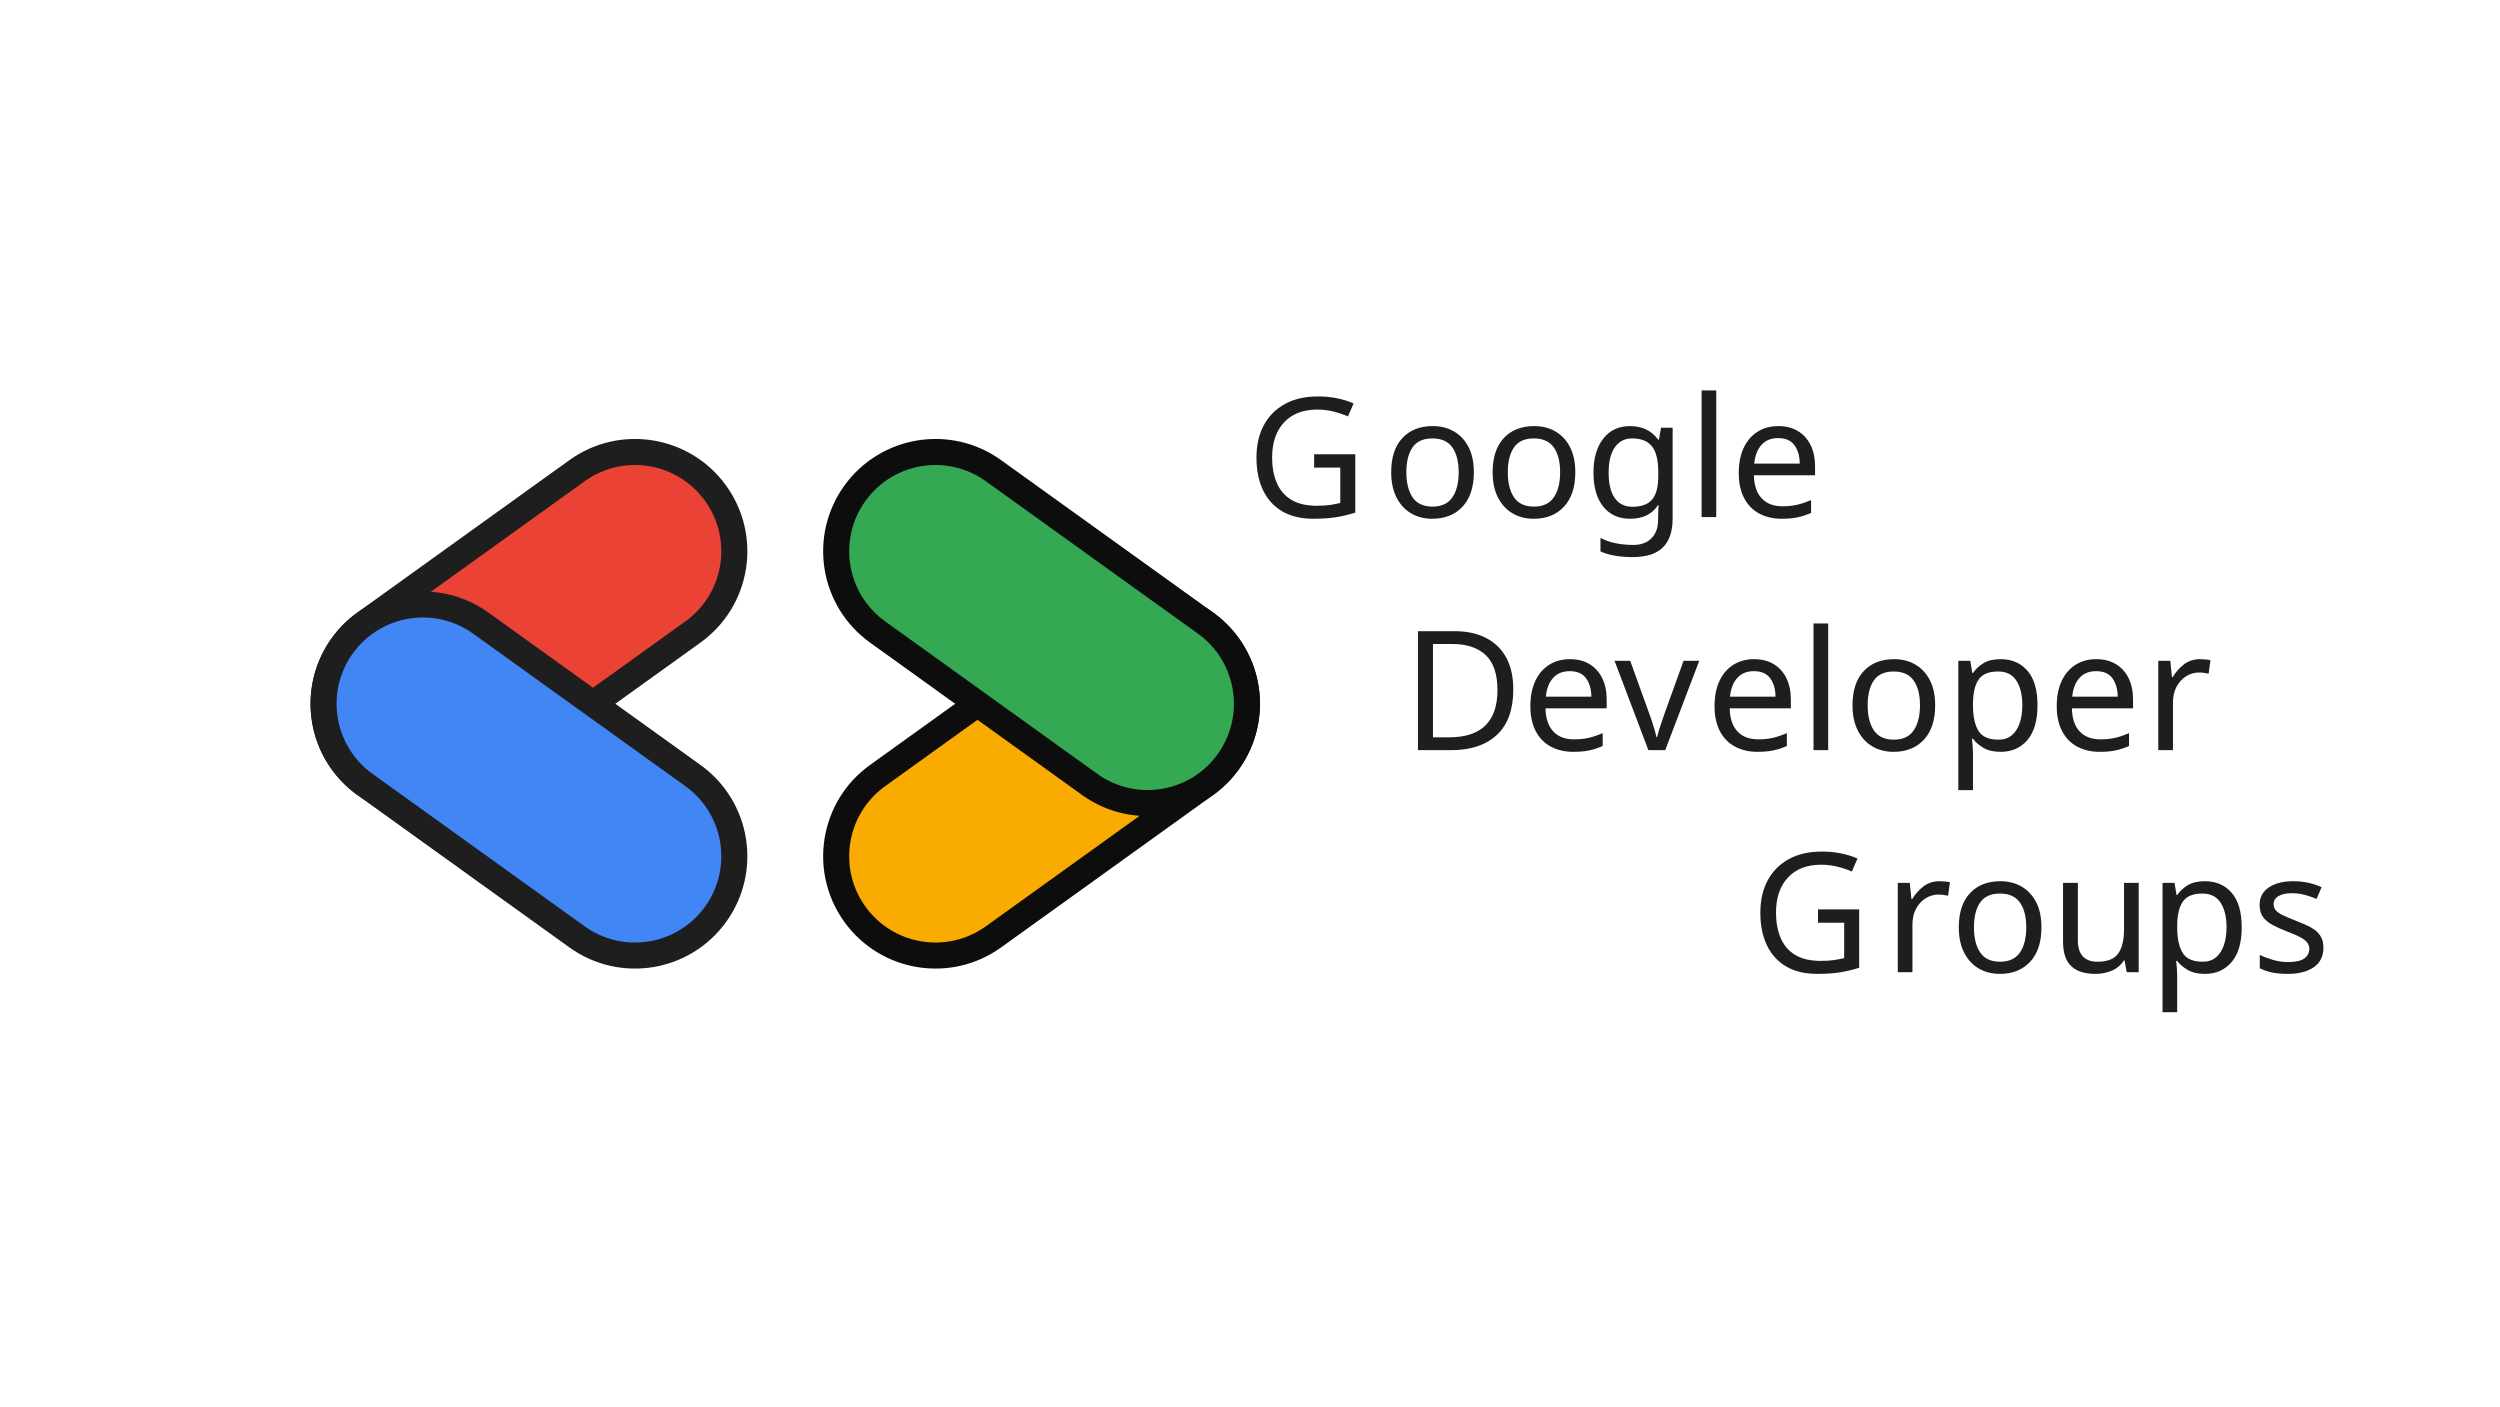
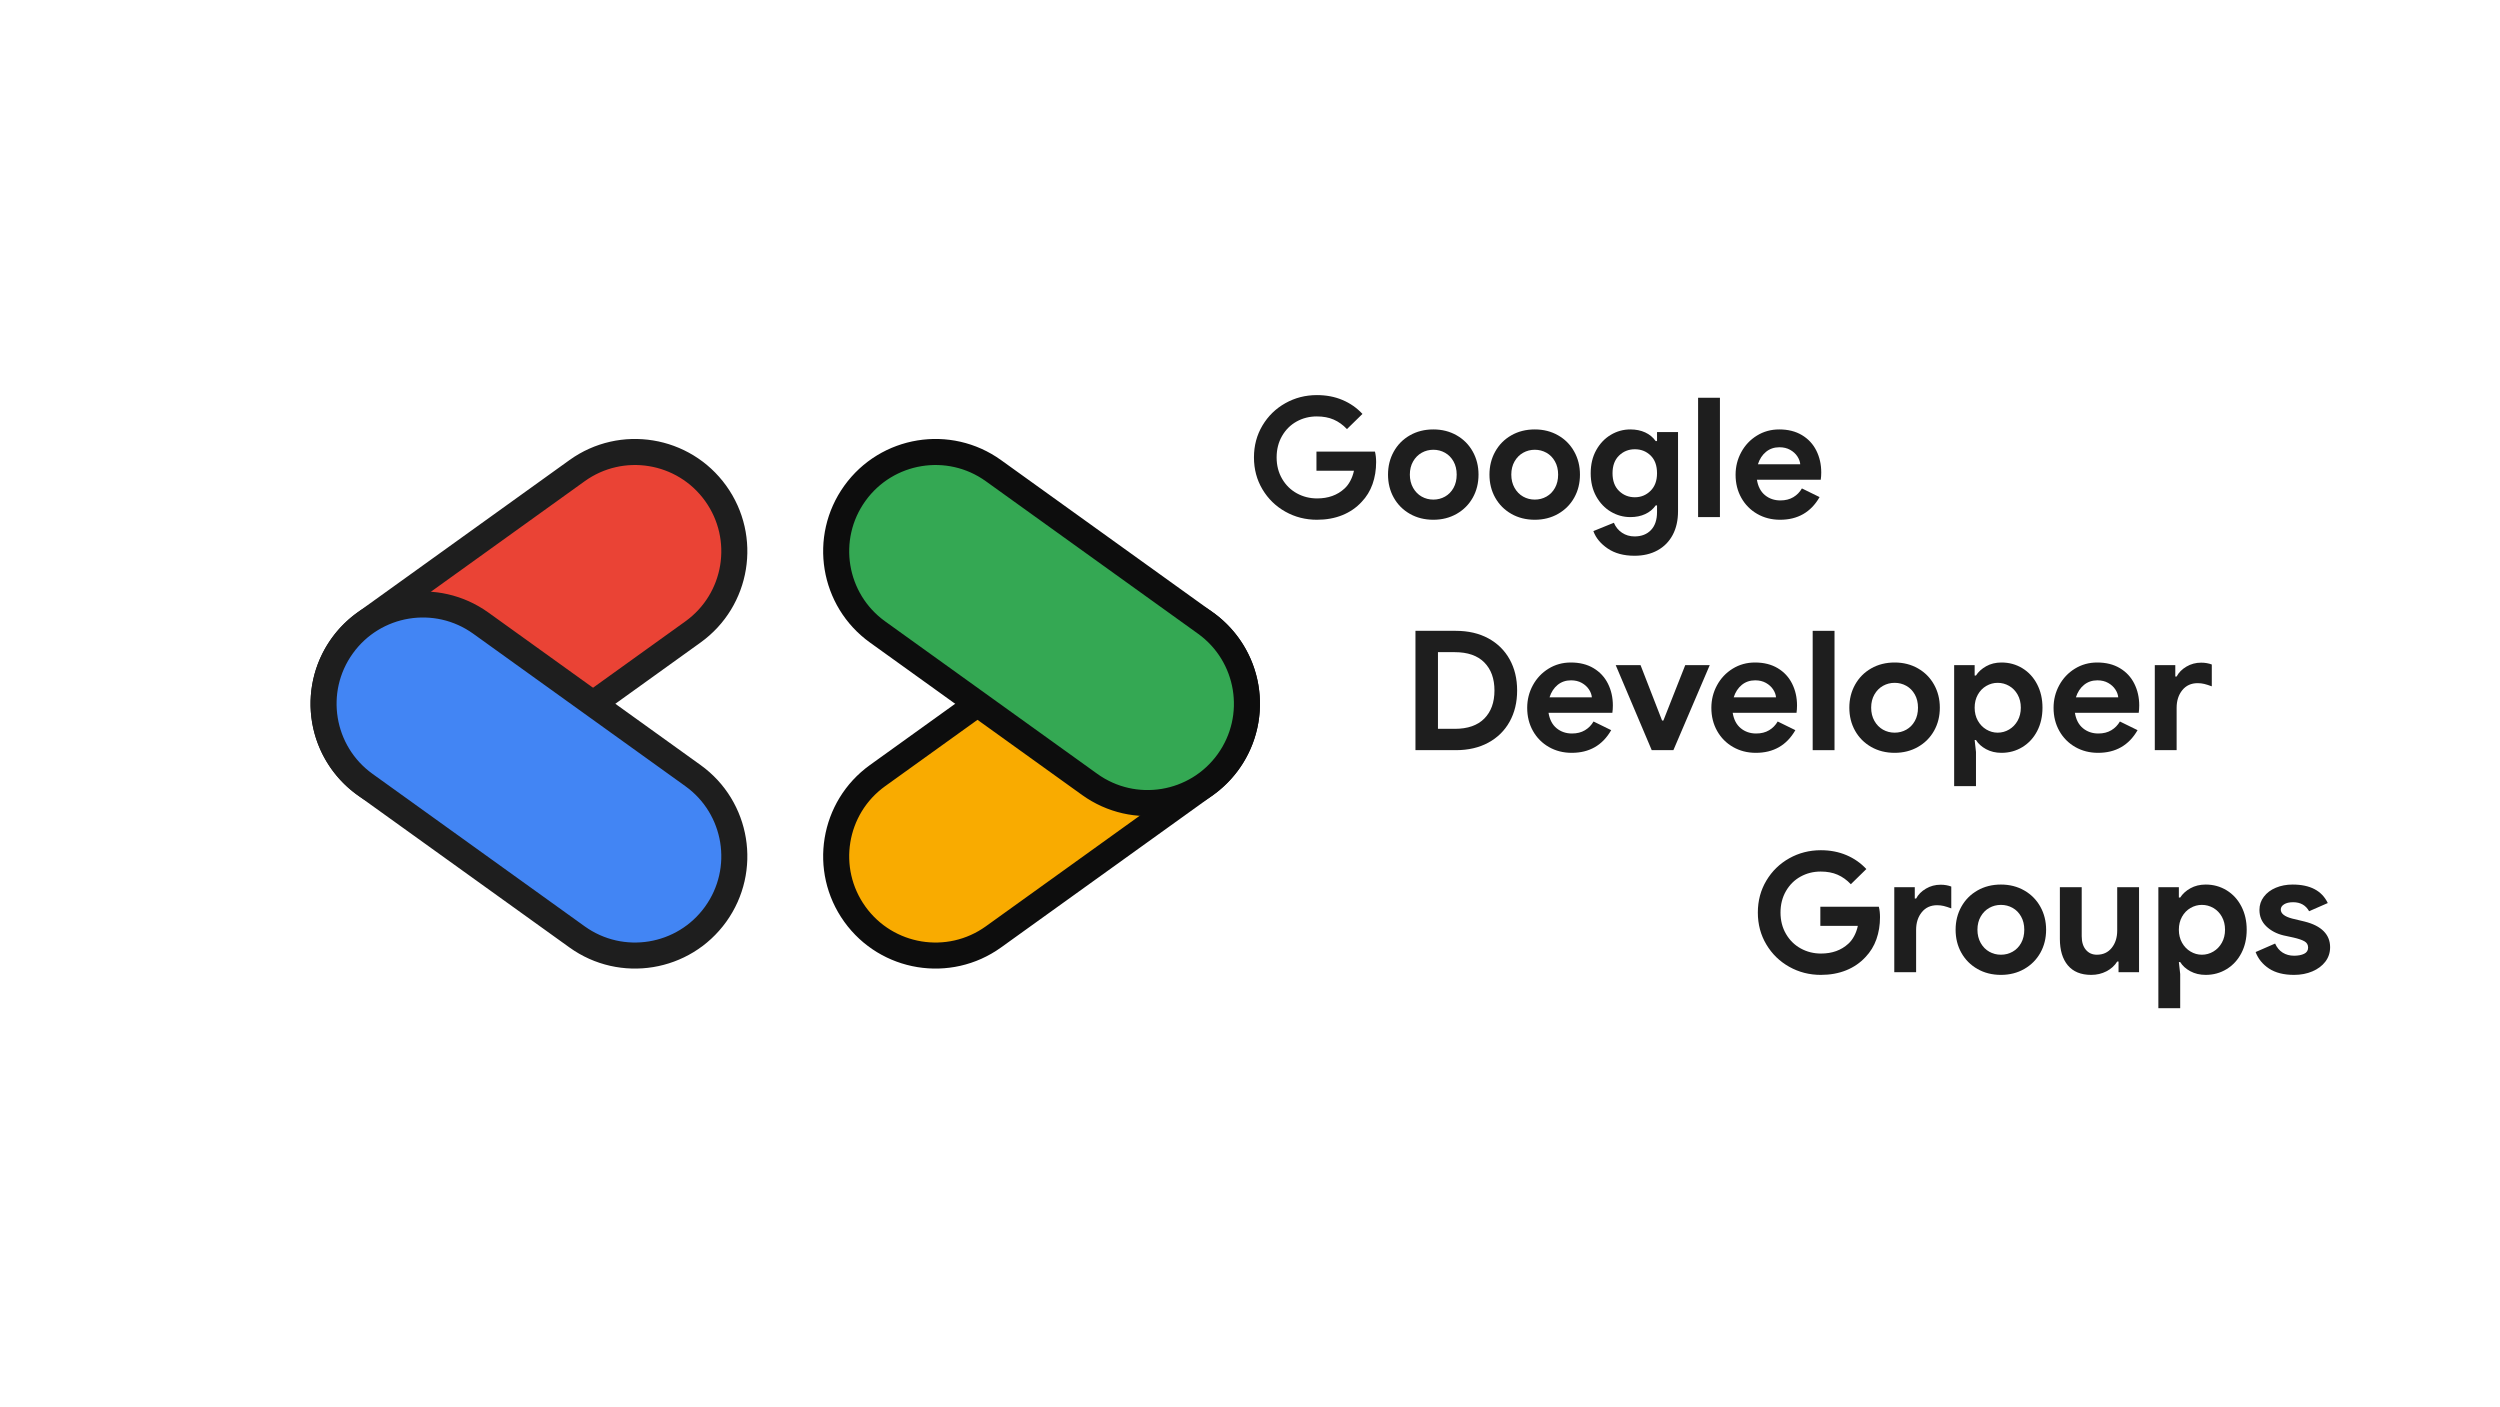
<svg xmlns="http://www.w3.org/2000/svg" version="1.1" x="0" y="0" width="1920" height="1080" viewBox="0, 0, 1920, 1080">
  <g id="Layer_1">
    <g>
-       <text transform="matrix(1, 0, 0, 1, 1591.477, 714.769)">
-         <tspan x="-247.344" y="31.896" font-family="GoogleSans-Bold" font-size="128" kerning="-0.687" fill="#1E1E1E">G</tspan>
-         <tspan x="-144.864" y="31.896" font-family="GoogleSans-Bold" font-size="128" kerning="-0.13" fill="#1E1E1E">r</tspan>
-         <tspan x="-94.177" y="31.896" font-family="GoogleSans-Bold" font-size="128" kerning="-1.077" fill="#1E1E1E">o</tspan>
-         <tspan x="-17.174" y="31.896" font-family="GoogleSans-Bold" font-size="128" kerning="-1.031" fill="#1E1E1E">u</tspan>
-         <tspan x="58.467" y="31.896" font-family="GoogleSans-Bold" font-size="128" kerning="-1.349" fill="#1E1E1E">p</tspan>
-         <tspan x="137.374" y="31.896" font-family="GoogleSans-Bold" font-size="128" kerning="0" fill="#1E1E1E">s</tspan>
-       </text>
-       <text transform="matrix(1, 0, 0, 1, 1402.102, 536.127)">
-         <tspan x="-325.524" y="40" font-family="GoogleSans-Bold" font-size="128" kerning="-0.843" fill="#1E1E1E">D</tspan>
-         <tspan x="-233.823" y="40" font-family="GoogleSans-Bold" font-size="128" kerning="-2.153" fill="#1E1E1E">e</tspan>
-         <tspan x="-162.12" y="40" font-family="GoogleSans-Bold" font-size="128" kerning="-2.328" fill="#1E1E1E">v</tspan>
-         <tspan x="-92.384" y="40" font-family="GoogleSans-Bold" font-size="128" kerning="-0.908" fill="#1E1E1E">el</tspan>
-         <tspan x="13.576" y="40" font-family="GoogleSans-Bold" font-size="128" kerning="-0.649" fill="#1E1E1E">o</tspan>
-         <tspan x="91.007" y="40" font-family="GoogleSans-Bold" font-size="128" kerning="-0.837" fill="#1E1E1E">p</tspan>
-         <tspan x="170.427" y="40" font-family="GoogleSans-Bold" font-size="128" kerning="-0.973" fill="#1E1E1E">e</tspan>
-         <tspan x="244.59" y="40" font-family="GoogleSans-Bold" font-size="128" kerning="0" fill="#1E1E1E">r</tspan>
-       </text>
-       <text transform="matrix(1, 0, 0, 1, 1202.2, 362.627)">
-         <tspan x="-245.049" y="34.5" font-family="GoogleSans-Bold" font-size="128" kerning="-0.85" fill="#1E1E1E">G</tspan>
-         <tspan x="-140.81" y="34.5" font-family="GoogleSans-Bold" font-size="128" kerning="-0.811" fill="#1E1E1E">o</tspan>
-         <tspan x="-62.901" y="34.5" font-family="GoogleSans-Bold" font-size="128" kerning="-0.973" fill="#1E1E1E">og</tspan>
-         <tspan x="93.746" y="34.5" font-family="GoogleSans-Bold" font-size="128" kerning="-0.908" fill="#1E1E1E">l</tspan>
-         <tspan x="126.118" y="34.5" font-family="GoogleSans-Bold" font-size="128" kerning="0" fill="#1E1E1E">e</tspan>
-       </text>
+       <path d="M1398.405,748.712 Q1385.221,748.712 1374.149,742.504 Q1363.077,736.296 1356.549,725.352 Q1350.021,714.408 1350.021,700.84 Q1350.021,687.272 1356.549,676.328 Q1363.077,665.384 1374.149,659.176 Q1385.221,652.968 1398.405,652.968 Q1409.157,652.968 1418.053,656.744 Q1426.949,660.52 1433.349,667.432 L1421.445,679.08 Q1416.837,674.216 1411.269,671.784 Q1405.701,669.352 1398.277,669.352 Q1389.829,669.352 1382.789,673.256 Q1375.749,677.16 1371.589,684.392 Q1367.429,691.624 1367.429,700.84 Q1367.429,710.056 1371.653,717.288 Q1375.877,724.52 1382.981,728.424 Q1390.085,732.328 1398.533,732.328 Q1411.333,732.328 1419.525,724.776 Q1422.085,722.472 1424.005,718.888 Q1425.925,715.304 1426.821,711.08 L1398.021,711.08 L1398.021,696.36 L1442.949,696.36 Q1443.845,699.944 1443.845,704.424 Q1443.845,713.512 1441.093,721.32 Q1438.341,729.128 1432.709,735.016 Q1426.565,741.672 1417.861,745.192 Q1409.157,748.712 1398.405,748.712 z" fill="#1E1E1E" />
+       <path d="M1454.806,681.384 L1470.55,681.384 L1470.55,690.088 L1471.574,690.088 Q1474.006,685.48 1479.126,682.472 Q1484.246,679.464 1490.39,679.464 Q1494.87,679.464 1498.582,680.872 L1498.582,697.64 Q1495.126,696.36 1492.758,695.784 Q1490.39,695.208 1487.702,695.208 Q1480.278,695.208 1475.926,700.584 Q1471.574,705.96 1471.574,714.152 L1471.574,746.664 L1454.806,746.664 z" fill="#1E1E1E" />
+       <path d="M1536.724,748.712 Q1526.612,748.712 1518.676,744.168 Q1510.74,739.624 1506.324,731.752 Q1501.908,723.88 1501.908,714.024 Q1501.908,704.296 1506.324,696.36 Q1510.74,688.424 1518.676,683.88 Q1526.612,679.336 1536.724,679.336 Q1546.708,679.336 1554.644,683.88 Q1562.58,688.424 1566.996,696.36 Q1571.412,704.296 1571.412,714.024 Q1571.412,723.88 1566.996,731.752 Q1562.58,739.624 1554.644,744.168 Q1546.708,748.712 1536.724,748.712 z M1536.724,733.224 Q1541.588,733.224 1545.684,730.92 Q1549.78,728.616 1552.212,724.264 Q1554.644,719.912 1554.644,714.024 Q1554.644,708.264 1552.212,703.912 Q1549.78,699.56 1545.684,697.256 Q1541.588,694.952 1536.724,694.952 Q1531.86,694.952 1527.764,697.256 Q1523.668,699.56 1521.172,703.912 Q1518.676,708.264 1518.676,714.024 Q1518.676,719.784 1521.172,724.2 Q1523.668,728.616 1527.764,730.92 Q1531.86,733.224 1536.724,733.224 z" fill="#1E1E1E" />
+       <path d="M1606.047,748.712 Q1594.271,748.712 1588.127,741.416 Q1581.984,734.12 1581.984,721.064 L1581.984,681.384 L1598.751,681.384 L1598.751,719.016 Q1598.751,725.672 1601.951,729.448 Q1605.151,733.224 1610.399,733.224 Q1617.568,733.224 1621.792,727.976 Q1626.016,722.728 1626.016,714.664 L1626.016,681.384 L1642.783,681.384 L1642.783,746.664 L1627.039,746.664 L1627.039,738.472 L1626.016,738.472 Q1623.071,743.208 1617.76,745.96 Q1612.448,748.712 1606.047,748.712 z" fill="#1E1E1E" />
+       <path d="M1657.624,681.384 L1673.368,681.384 L1673.368,689.32 L1674.392,689.32 Q1677.08,685.096 1682.2,682.216 Q1687.32,679.336 1693.976,679.336 Q1702.808,679.336 1710.04,683.752 Q1717.272,688.168 1721.368,696.104 Q1725.464,704.04 1725.464,714.024 Q1725.464,724.136 1721.368,732.008 Q1717.272,739.88 1710.04,744.296 Q1702.808,748.712 1693.976,748.712 Q1687.32,748.712 1682.136,745.896 Q1676.952,743.08 1674.392,738.856 L1673.368,738.856 L1674.392,748.072 L1674.392,774.312 L1657.624,774.312 z M1691.032,733.224 Q1695.768,733.224 1699.864,730.792 Q1703.96,728.36 1706.392,724.008 Q1708.824,719.656 1708.824,714.024 Q1708.824,708.392 1706.392,704.04 Q1703.96,699.688 1699.864,697.32 Q1695.768,694.952 1691.032,694.952 Q1686.424,694.952 1682.328,697.32 Q1678.232,699.688 1675.8,704.04 Q1673.368,708.392 1673.368,714.024 Q1673.368,719.656 1675.8,724.008 Q1678.232,728.36 1682.328,730.792 Q1686.424,733.224 1691.032,733.224 z" fill="#1E1E1E" />
+       <path d="M1761.875,748.712 Q1749.971,748.712 1742.611,743.848 Q1735.251,738.984 1732.307,731.176 L1747.283,724.648 Q1749.331,729.256 1753.107,731.624 Q1756.883,733.992 1761.875,733.992 Q1766.483,733.992 1769.555,732.52 Q1772.627,731.048 1772.627,727.72 Q1772.627,724.52 1769.811,722.92 Q1766.995,721.32 1761.363,720.04 L1753.683,718.376 Q1745.747,716.456 1740.499,711.4 Q1735.251,706.344 1735.251,698.792 Q1735.251,693.16 1738.643,688.68 Q1742.035,684.2 1747.859,681.768 Q1753.683,679.336 1760.723,679.336 Q1780.947,679.336 1787.731,693.544 L1773.395,699.816 Q1769.555,692.904 1761.107,692.904 Q1756.755,692.904 1754.195,694.504 Q1751.635,696.104 1751.635,698.536 Q1751.635,703.144 1760.339,705.448 L1769.939,707.752 Q1779.667,710.184 1784.595,715.176 Q1789.523,720.168 1789.523,727.464 Q1789.523,733.736 1785.875,738.536 Q1782.227,743.336 1775.891,746.024 Q1769.555,748.712 1761.875,748.712 z" fill="#1E1E1E" />
+       <path d="M1087.074,484.479 L1118.05,484.479 Q1132.386,484.479 1143.01,490.239 Q1153.634,495.999 1159.394,506.367 Q1165.154,516.735 1165.154,530.303 Q1165.154,543.871 1159.394,554.239 Q1153.634,564.607 1143.01,570.367 Q1132.386,576.127 1118.05,576.127 L1087.074,576.127 z M1117.282,559.743 Q1132.13,559.743 1139.938,551.871 Q1147.746,543.999 1147.746,530.303 Q1147.746,516.607 1139.938,508.735 Q1132.13,500.863 1117.282,500.863 L1104.354,500.863 L1104.354,559.743 z" fill="#1E1E1E" />
+       <path d="M1207.063,578.175 Q1197.335,578.175 1189.527,573.695 Q1181.719,569.215 1177.303,561.343 Q1172.887,553.471 1172.887,543.615 Q1172.887,534.271 1177.239,526.271 Q1181.591,518.271 1189.271,513.535 Q1196.951,508.799 1206.423,508.799 Q1216.535,508.799 1223.831,513.151 Q1231.127,517.503 1234.903,525.055 Q1238.679,532.607 1238.679,541.823 Q1238.679,544.767 1238.295,547.455 L1189.271,547.455 Q1190.551,555.263 1195.479,559.295 Q1200.407,563.327 1207.319,563.327 Q1213.079,563.327 1217.239,560.831 Q1221.399,558.335 1223.831,554.111 L1237.399,560.767 Q1227.415,578.175 1207.063,578.175 z M1222.551,535.551 Q1222.295,532.479 1220.311,529.471 Q1218.327,526.463 1214.807,524.479 Q1211.287,522.495 1206.551,522.495 Q1200.535,522.495 1196.247,526.015 Q1191.959,529.535 1190.039,535.551 z" fill="#1E1E1E" />
+       <path d="M1240.878,510.847 L1259.95,510.847 L1276.462,553.343 L1277.486,553.343 L1294.254,510.847 L1313.07,510.847 L1285.166,576.127 L1268.526,576.127 z" fill="#1E1E1E" />
+       <path d="M1348.501,578.175 Q1338.773,578.175 1330.965,573.695 Q1323.157,569.215 1318.741,561.343 Q1314.325,553.471 1314.325,543.615 Q1314.325,534.271 1318.677,526.271 Q1323.029,518.271 1330.709,513.535 Q1338.389,508.799 1347.861,508.799 Q1357.973,508.799 1365.269,513.151 Q1372.565,517.503 1376.341,525.055 Q1380.117,532.607 1380.117,541.823 Q1380.117,544.767 1379.733,547.455 L1330.709,547.455 Q1331.989,555.263 1336.917,559.295 Q1341.845,563.327 1348.757,563.327 Q1354.517,563.327 1358.677,560.831 Q1362.837,558.335 1365.269,554.111 L1378.837,560.767 Q1368.853,578.175 1348.501,578.175 z M1363.989,535.551 Q1363.733,532.479 1361.749,529.471 Q1359.765,526.463 1356.245,524.479 Q1352.725,522.495 1347.989,522.495 Q1341.973,522.495 1337.685,526.015 Q1333.397,529.535 1331.477,535.551 z" fill="#1E1E1E" />
+       <path d="M1392.138,484.479 L1408.906,484.479 L1408.906,576.127 L1392.138,576.127 z" fill="#1E1E1E" />
+       <path d="M1455.102,578.175 Q1444.99,578.175 1437.054,573.631 Q1429.118,569.087 1424.702,561.215 Q1420.286,553.343 1420.286,543.487 Q1420.286,533.759 1424.702,525.823 Q1429.118,517.887 1437.054,513.343 Q1444.99,508.799 1455.102,508.799 Q1465.086,508.799 1473.022,513.343 Q1480.958,517.887 1485.374,525.823 Q1489.79,533.759 1489.79,543.487 Q1489.79,553.343 1485.374,561.215 Q1480.958,569.087 1473.022,573.631 Q1465.086,578.175 1455.102,578.175 z M1455.102,562.687 Q1459.966,562.687 1464.062,560.383 Q1468.158,558.079 1470.59,553.727 Q1473.022,549.375 1473.022,543.487 Q1473.022,537.727 1470.59,533.375 Q1468.158,529.023 1464.062,526.719 Q1459.966,524.415 1455.102,524.415 Q1450.238,524.415 1446.142,526.719 Q1442.046,529.023 1439.55,533.375 Q1437.054,537.727 1437.054,543.487 Q1437.054,549.247 1439.55,553.663 Q1442.046,558.079 1446.142,560.383 Q1450.238,562.687 1455.102,562.687 z" fill="#1E1E1E" />
+       <path d="M1500.789,510.847 L1516.533,510.847 L1516.533,518.783 L1517.557,518.783 Q1520.245,514.559 1525.365,511.679 Q1530.485,508.799 1537.141,508.799 Q1545.973,508.799 1553.205,513.215 Q1560.437,517.631 1564.533,525.567 Q1568.629,533.503 1568.629,543.487 Q1568.629,553.599 1564.533,561.471 Q1560.437,569.343 1553.205,573.759 Q1545.973,578.175 1537.141,578.175 Q1530.485,578.175 1525.301,575.359 Q1520.117,572.543 1517.557,568.319 L1516.533,568.319 L1517.557,577.535 L1517.557,603.775 L1500.789,603.775 z M1534.197,562.687 Q1538.933,562.687 1543.029,560.255 Q1547.125,557.823 1549.557,553.471 Q1551.989,549.119 1551.989,543.487 Q1551.989,537.855 1549.557,533.503 Q1547.125,529.151 1543.029,526.783 Q1538.933,524.415 1534.197,524.415 Q1529.589,524.415 1525.493,526.783 Q1521.397,529.151 1518.965,533.503 Q1516.533,537.855 1516.533,543.487 Q1516.533,549.119 1518.965,553.471 Q1521.397,557.823 1525.493,560.255 Q1529.589,562.687 1534.197,562.687 z" fill="#1E1E1E" />
+       <path d="M1611.312,578.175 Q1601.585,578.175 1593.776,573.695 Q1585.969,569.215 1581.552,561.343 Q1577.137,553.471 1577.137,543.615 Q1577.137,534.271 1581.489,526.271 Q1585.841,518.271 1593.521,513.535 Q1601.201,508.799 1610.673,508.799 Q1620.785,508.799 1628.081,513.151 Q1635.377,517.503 1639.153,525.055 Q1642.929,532.607 1642.929,541.823 Q1642.929,544.767 1642.545,547.455 L1593.521,547.455 Q1594.801,555.263 1599.729,559.295 Q1604.656,563.327 1611.569,563.327 Q1617.328,563.327 1621.489,560.831 Q1625.649,558.335 1628.081,554.111 L1641.649,560.767 Q1631.665,578.175 1611.312,578.175 z M1626.801,535.551 Q1626.545,532.479 1624.561,529.471 Q1622.577,526.463 1619.057,524.479 Q1615.536,522.495 1610.801,522.495 Q1604.785,522.495 1600.497,526.015 Q1596.208,529.535 1594.289,535.551 z" fill="#1E1E1E" />
+       <path d="M1654.884,510.847 L1670.628,510.847 L1670.628,519.551 L1671.652,519.551 Q1674.084,514.943 1679.204,511.935 Q1684.324,508.927 1690.468,508.927 Q1694.948,508.927 1698.66,510.335 L1698.66,527.103 Q1695.204,525.823 1692.836,525.247 Q1690.468,524.671 1687.78,524.671 Q1680.356,524.671 1676.004,530.047 Q1671.652,535.423 1671.652,543.615 L1671.652,576.127 L1654.884,576.127 z" fill="#1E1E1E" />
+       <path d="M1011.423,399.175 Q998.239,399.175 987.167,392.967 Q976.095,386.759 969.567,375.815 Q963.039,364.871 963.039,351.303 Q963.039,337.735 969.567,326.791 Q976.095,315.847 987.167,309.639 Q998.239,303.431 1011.423,303.431 Q1022.175,303.431 1031.071,307.207 Q1039.967,310.983 1046.367,317.895 L1034.463,329.543 Q1029.855,324.679 1024.287,322.247 Q1018.719,319.815 1011.295,319.815 Q1002.847,319.815 995.807,323.719 Q988.767,327.623 984.607,334.855 Q980.447,342.087 980.447,351.303 Q980.447,360.519 984.671,367.751 Q988.895,374.983 995.999,378.887 Q1003.103,382.791 1011.551,382.791 Q1024.351,382.791 1032.543,375.239 Q1035.103,372.935 1037.023,369.351 Q1038.943,365.767 1039.839,361.543 L1011.039,361.543 L1011.039,346.823 L1055.967,346.823 Q1056.863,350.407 1056.863,354.887 Q1056.863,363.975 1054.111,371.783 Q1051.359,379.591 1045.727,385.479 Q1039.583,392.135 1030.879,395.655 Q1022.175,399.175 1011.423,399.175 z" fill="#1E1E1E" />
+       <path d="M1100.814,399.175 Q1090.702,399.175 1082.766,394.631 Q1074.83,390.087 1070.414,382.215 Q1065.998,374.343 1065.998,364.487 Q1065.998,354.759 1070.414,346.823 Q1074.83,338.887 1082.766,334.343 Q1090.702,329.799 1100.814,329.799 Q1110.798,329.799 1118.734,334.343 Q1126.67,338.887 1131.086,346.823 Q1135.502,354.759 1135.502,364.487 Q1135.502,374.343 1131.086,382.215 Q1126.67,390.087 1118.734,394.631 Q1110.798,399.175 1100.814,399.175 z M1100.814,383.687 Q1105.678,383.687 1109.774,381.383 Q1113.87,379.079 1116.302,374.727 Q1118.734,370.375 1118.734,364.487 Q1118.734,358.727 1116.302,354.375 Q1113.87,350.023 1109.774,347.719 Q1105.678,345.415 1100.814,345.415 Q1095.95,345.415 1091.854,347.719 Q1087.758,350.023 1085.262,354.375 Q1082.766,358.727 1082.766,364.487 Q1082.766,370.247 1085.262,374.663 Q1087.758,379.079 1091.854,381.383 Q1095.95,383.687 1100.814,383.687 z" fill="#1E1E1E" />
+       <path d="M1178.723,399.175 Q1168.611,399.175 1160.675,394.631 Q1152.739,390.087 1148.323,382.215 Q1143.907,374.343 1143.907,364.487 Q1143.907,354.759 1148.323,346.823 Q1152.739,338.887 1160.675,334.343 Q1168.611,329.799 1178.723,329.799 Q1188.707,329.799 1196.643,334.343 Q1204.579,338.887 1208.995,346.823 Q1213.411,354.759 1213.411,364.487 Q1213.411,374.343 1208.995,382.215 Q1204.579,390.087 1196.643,394.631 Q1188.707,399.175 1178.723,399.175 z M1178.723,383.687 Q1183.587,383.687 1187.683,381.383 Q1191.779,379.079 1194.211,374.727 Q1196.643,370.375 1196.643,364.487 Q1196.643,358.727 1194.211,354.375 Q1191.779,350.023 1187.683,347.719 Q1183.587,345.415 1178.723,345.415 Q1173.859,345.415 1169.763,347.719 Q1165.667,350.023 1163.171,354.375 Q1160.675,358.727 1160.675,364.487 Q1160.675,370.247 1163.171,374.663 Q1165.667,379.079 1169.763,381.383 Q1173.859,383.687 1178.723,383.687 z" fill="#1E1E1E" />
+       <path d="M1255.318,426.823 Q1242.902,426.823 1234.71,421.255 Q1226.518,415.687 1223.702,407.879 L1239.446,401.479 Q1241.494,406.343 1245.718,409.159 Q1249.942,411.975 1255.318,411.975 Q1263.254,411.975 1267.926,407.111 Q1272.598,402.247 1272.598,393.287 L1272.598,388.167 L1271.574,388.167 Q1268.502,392.519 1263.51,394.823 Q1258.518,397.127 1252.118,397.127 Q1244.054,397.127 1237.078,392.967 Q1230.102,388.807 1225.878,381.191 Q1221.654,373.575 1221.654,363.463 Q1221.654,353.351 1225.878,345.735 Q1230.102,338.119 1237.078,333.959 Q1244.054,329.799 1252.118,329.799 Q1258.518,329.799 1263.51,332.103 Q1268.502,334.407 1271.574,338.759 L1272.598,338.759 L1272.598,331.847 L1288.726,331.847 L1288.726,392.647 Q1288.726,403.143 1284.63,410.823 Q1280.534,418.503 1272.982,422.663 Q1265.43,426.823 1255.318,426.823 z M1255.574,381.895 Q1262.614,381.895 1267.606,376.967 Q1272.598,372.039 1272.598,363.463 Q1272.598,354.631 1267.67,349.831 Q1262.742,345.031 1255.574,345.031 Q1248.406,345.031 1243.414,349.895 Q1238.422,354.759 1238.422,363.463 Q1238.422,372.167 1243.414,377.031 Q1248.406,381.895 1255.574,381.895 z" fill="#1E1E1E" />
+       <path d="M1304.138,305.479 L1320.906,305.479 L1320.906,397.127 L1304.138,397.127 z" fill="#1E1E1E" />
+       <path d="M1367.102,399.175 Q1357.374,399.175 1349.566,394.695 Q1341.758,390.215 1337.342,382.343 Q1332.926,374.471 1332.926,364.615 Q1332.926,355.271 1337.278,347.271 Q1341.63,339.271 1349.31,334.535 Q1356.99,329.799 1366.462,329.799 Q1376.574,329.799 1383.87,334.151 Q1391.166,338.503 1394.942,346.055 Q1398.718,353.607 1398.718,362.823 Q1398.718,365.767 1398.334,368.455 L1349.31,368.455 Q1350.59,376.263 1355.518,380.295 Q1360.446,384.327 1367.358,384.327 Q1373.118,384.327 1377.278,381.831 Q1381.438,379.335 1383.87,375.111 L1397.438,381.767 Q1387.454,399.175 1367.102,399.175 z M1382.59,356.551 Q1382.334,353.479 1380.35,350.471 Q1378.366,347.463 1374.846,345.479 Q1371.326,343.495 1366.59,343.495 Q1360.574,343.495 1356.286,347.015 Q1351.998,350.535 1350.078,356.551 z" fill="#1E1E1E" />
    </g>
    <g>
      <path d="M549.128,378.391 L549.128,378.391 C573.71,412.595 565.908,460.251 531.704,484.832 L368.782,601.92 C334.578,626.502 286.922,618.701 262.34,584.497 L262.34,584.497 C237.759,550.292 245.559,502.636 279.764,478.056 L442.687,360.967 C476.891,336.385 524.546,344.187 549.128,378.391" fill="#EA4335" />
      <path d="M549.628,378.891 L549.628,378.891 C574.21,413.095 566.408,460.751 532.204,485.332 L369.282,602.42 C335.078,627.002 287.422,619.201 262.84,584.997 L262.84,584.997 C238.259,550.792 246.059,503.136 280.264,478.556 L443.187,361.467 C477.391,336.885 525.046,344.687 549.628,378.891 z" fill-opacity="0" stroke="#1E1E1E" stroke-width="20" />
      <path d="M262.341,495.504 L262.341,495.504 C237.758,529.708 245.56,577.364 279.764,601.944 L442.686,719.033 C476.891,743.615 524.546,735.813 549.129,701.609 L549.129,701.609 C573.709,667.405 565.909,619.749 531.705,595.168 L368.781,478.08 C334.577,453.498 286.923,461.299 262.341,495.504" fill="#4285F4" />
      <path d="M262.841,496.004 L262.841,496.004 C238.258,530.208 246.06,577.864 280.264,602.444 L443.186,719.533 C477.391,744.115 525.046,736.313 549.629,702.109 L549.629,702.109 C574.209,667.905 566.409,620.249 532.205,595.668 L369.281,478.58 C335.077,453.998 287.423,461.799 262.841,496.004 z" fill-opacity="0" stroke="#1E1E1E" stroke-width="20" />
      <path d="M942.811,495.504 L942.811,495.504 C967.393,529.708 959.591,577.364 925.387,601.944 L762.465,719.033 C728.261,743.615 680.605,735.813 656.023,701.609 L656.023,701.609 C631.442,667.405 639.242,619.749 673.446,595.168 L836.37,478.08 C870.574,453.498 918.229,461.299 942.811,495.504" fill="#F9AB00" />
      <path d="M943.311,496.004 L943.311,496.004 C967.893,530.208 960.091,577.864 925.887,602.444 L762.965,719.533 C728.761,744.115 681.105,736.313 656.523,702.109 L656.523,702.109 C631.942,667.905 639.742,620.249 673.946,595.668 L836.87,478.58 C871.074,453.998 918.729,461.799 943.311,496.004 z" fill-opacity="0" stroke="#0D0D0D" stroke-width="20" />
      <path d="M656.023,378.391 L656.023,378.391 C631.441,412.595 639.243,460.251 673.447,484.832 L836.369,601.92 C870.573,626.502 918.229,618.701 942.811,584.497 L942.811,584.497 C967.392,550.292 959.592,502.636 925.388,478.056 L762.464,360.967 C728.26,336.385 680.605,344.187 656.023,378.391" fill="#34A853" />
      <path d="M656.523,378.891 L656.523,378.891 C631.941,413.095 639.743,460.751 673.947,485.332 L836.869,602.42 C871.073,627.002 918.729,619.201 943.311,584.997 L943.311,584.997 C967.892,550.792 960.092,503.136 925.888,478.556 L762.964,361.467 C728.76,336.885 681.105,344.687 656.523,378.891 z" fill-opacity="0" stroke="#0D0D0D" stroke-width="20" />
    </g>
  </g>
</svg>
